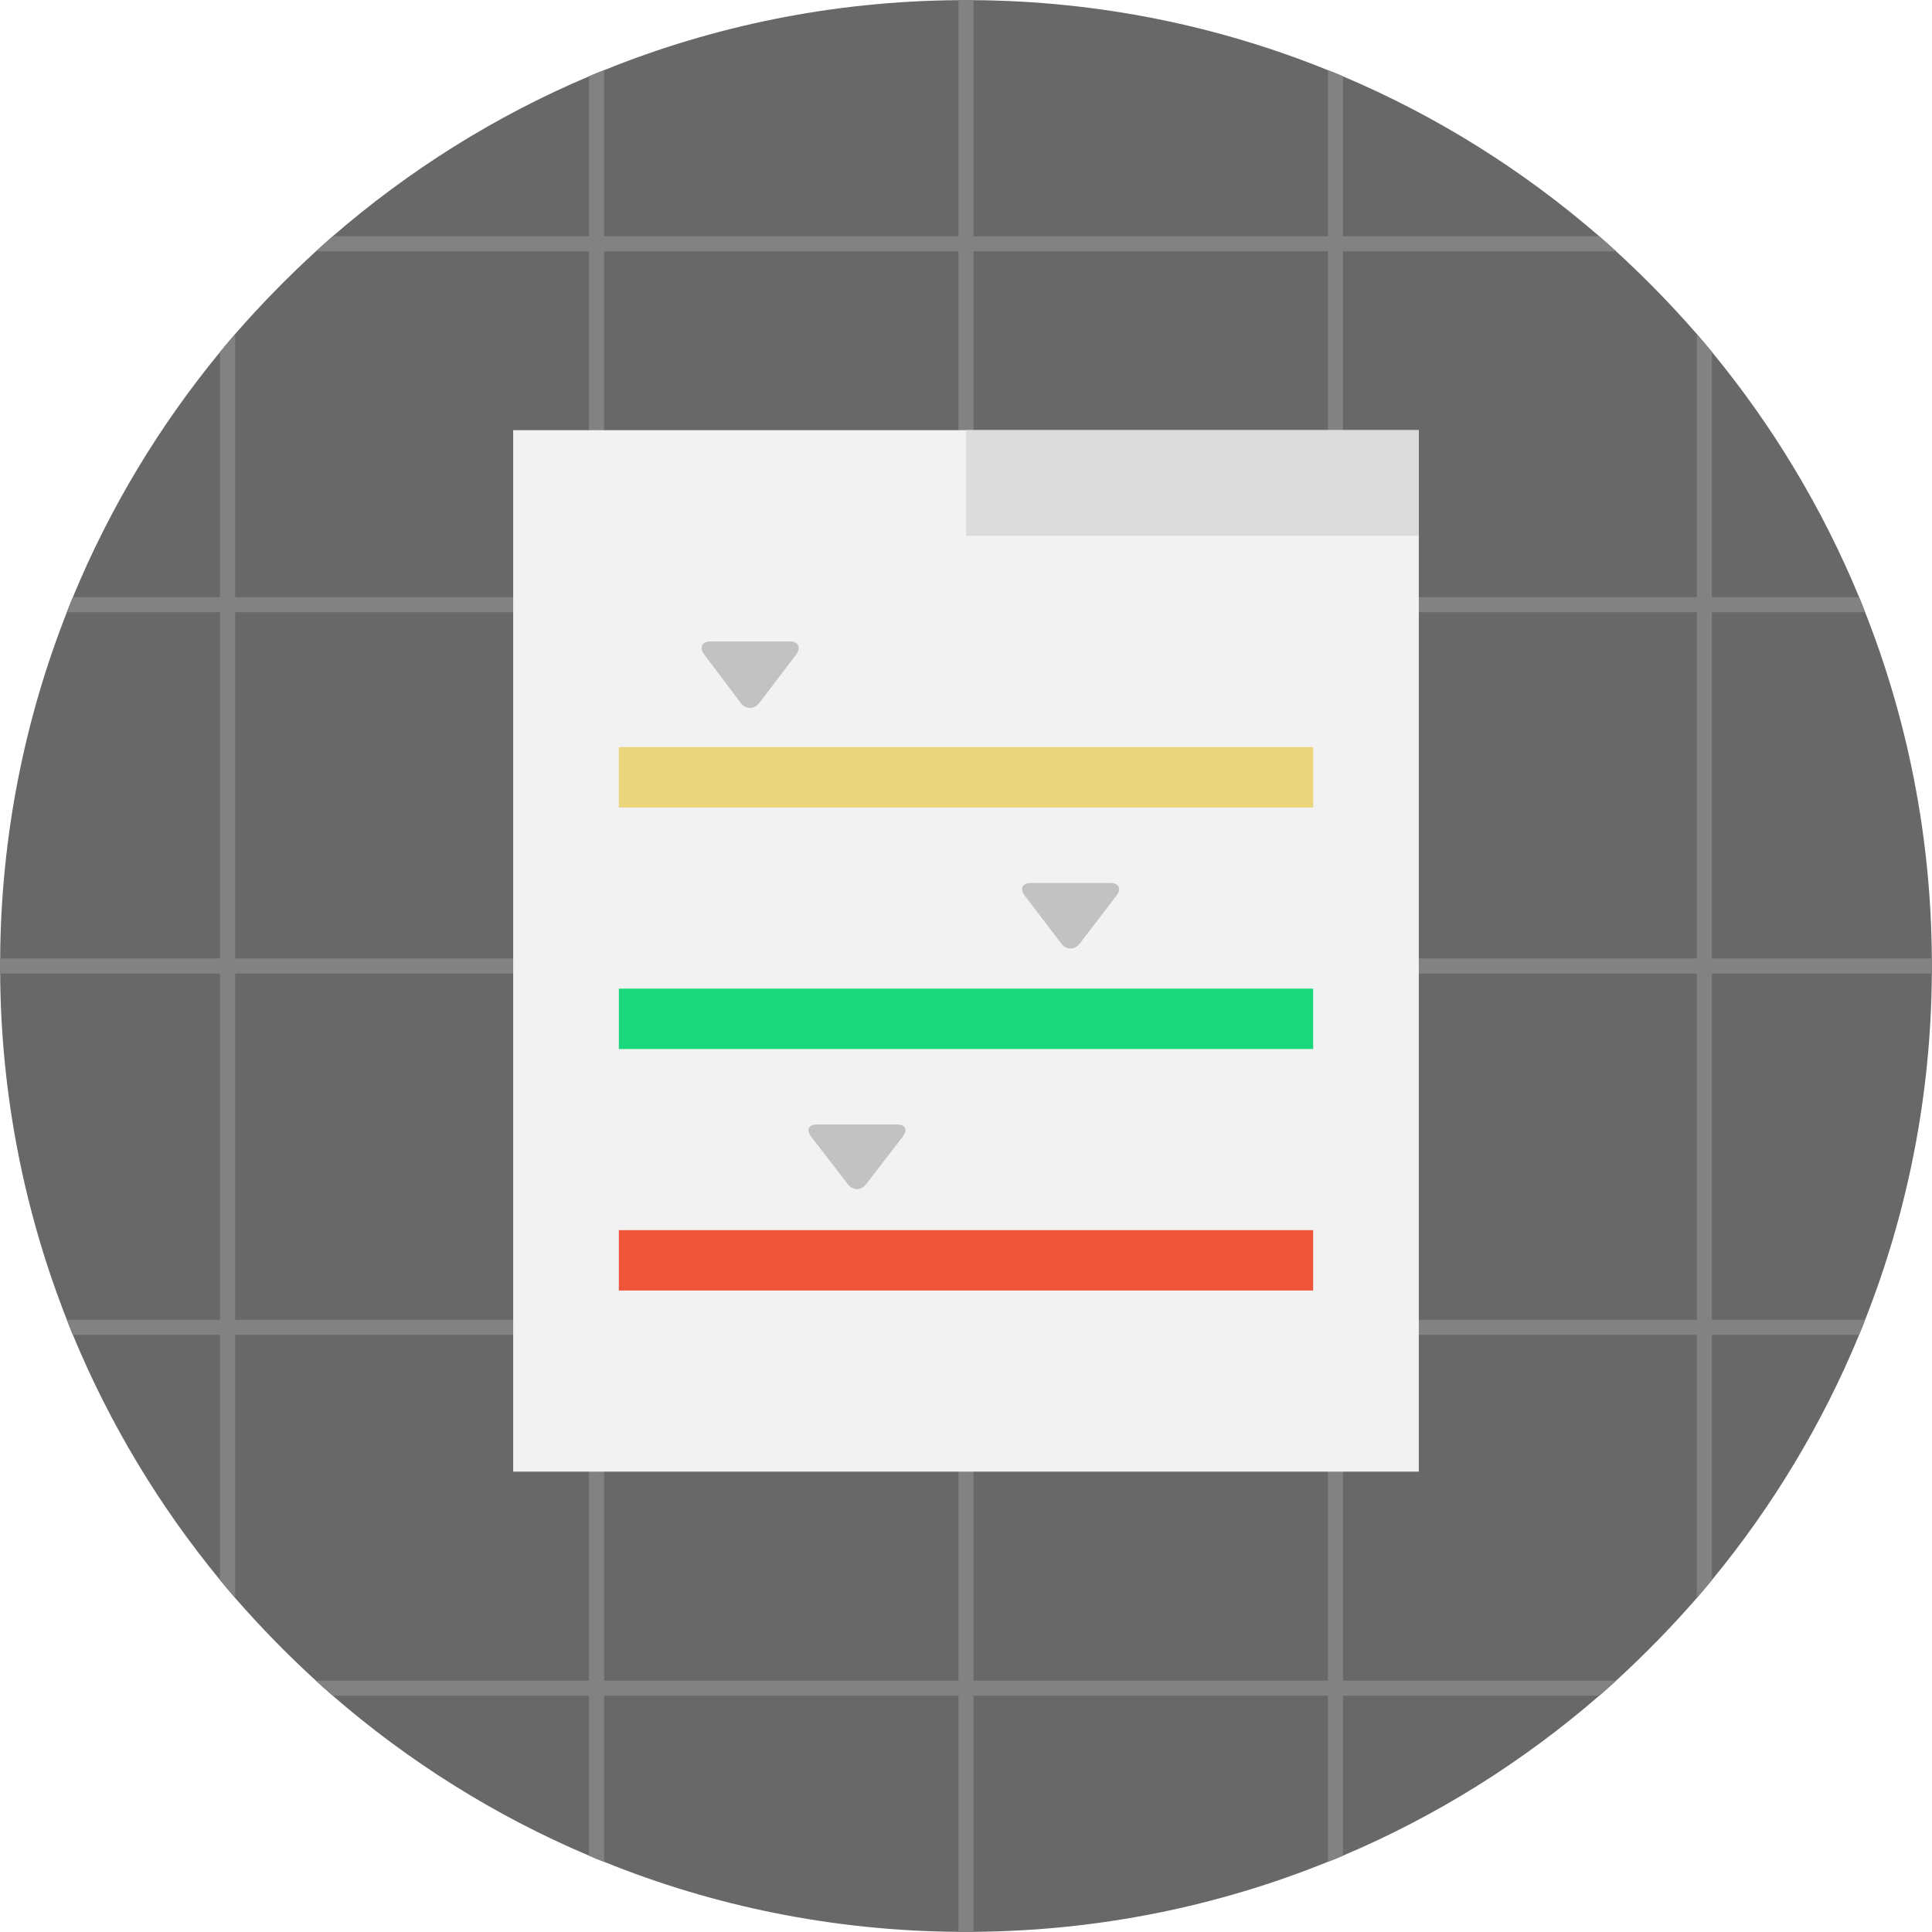
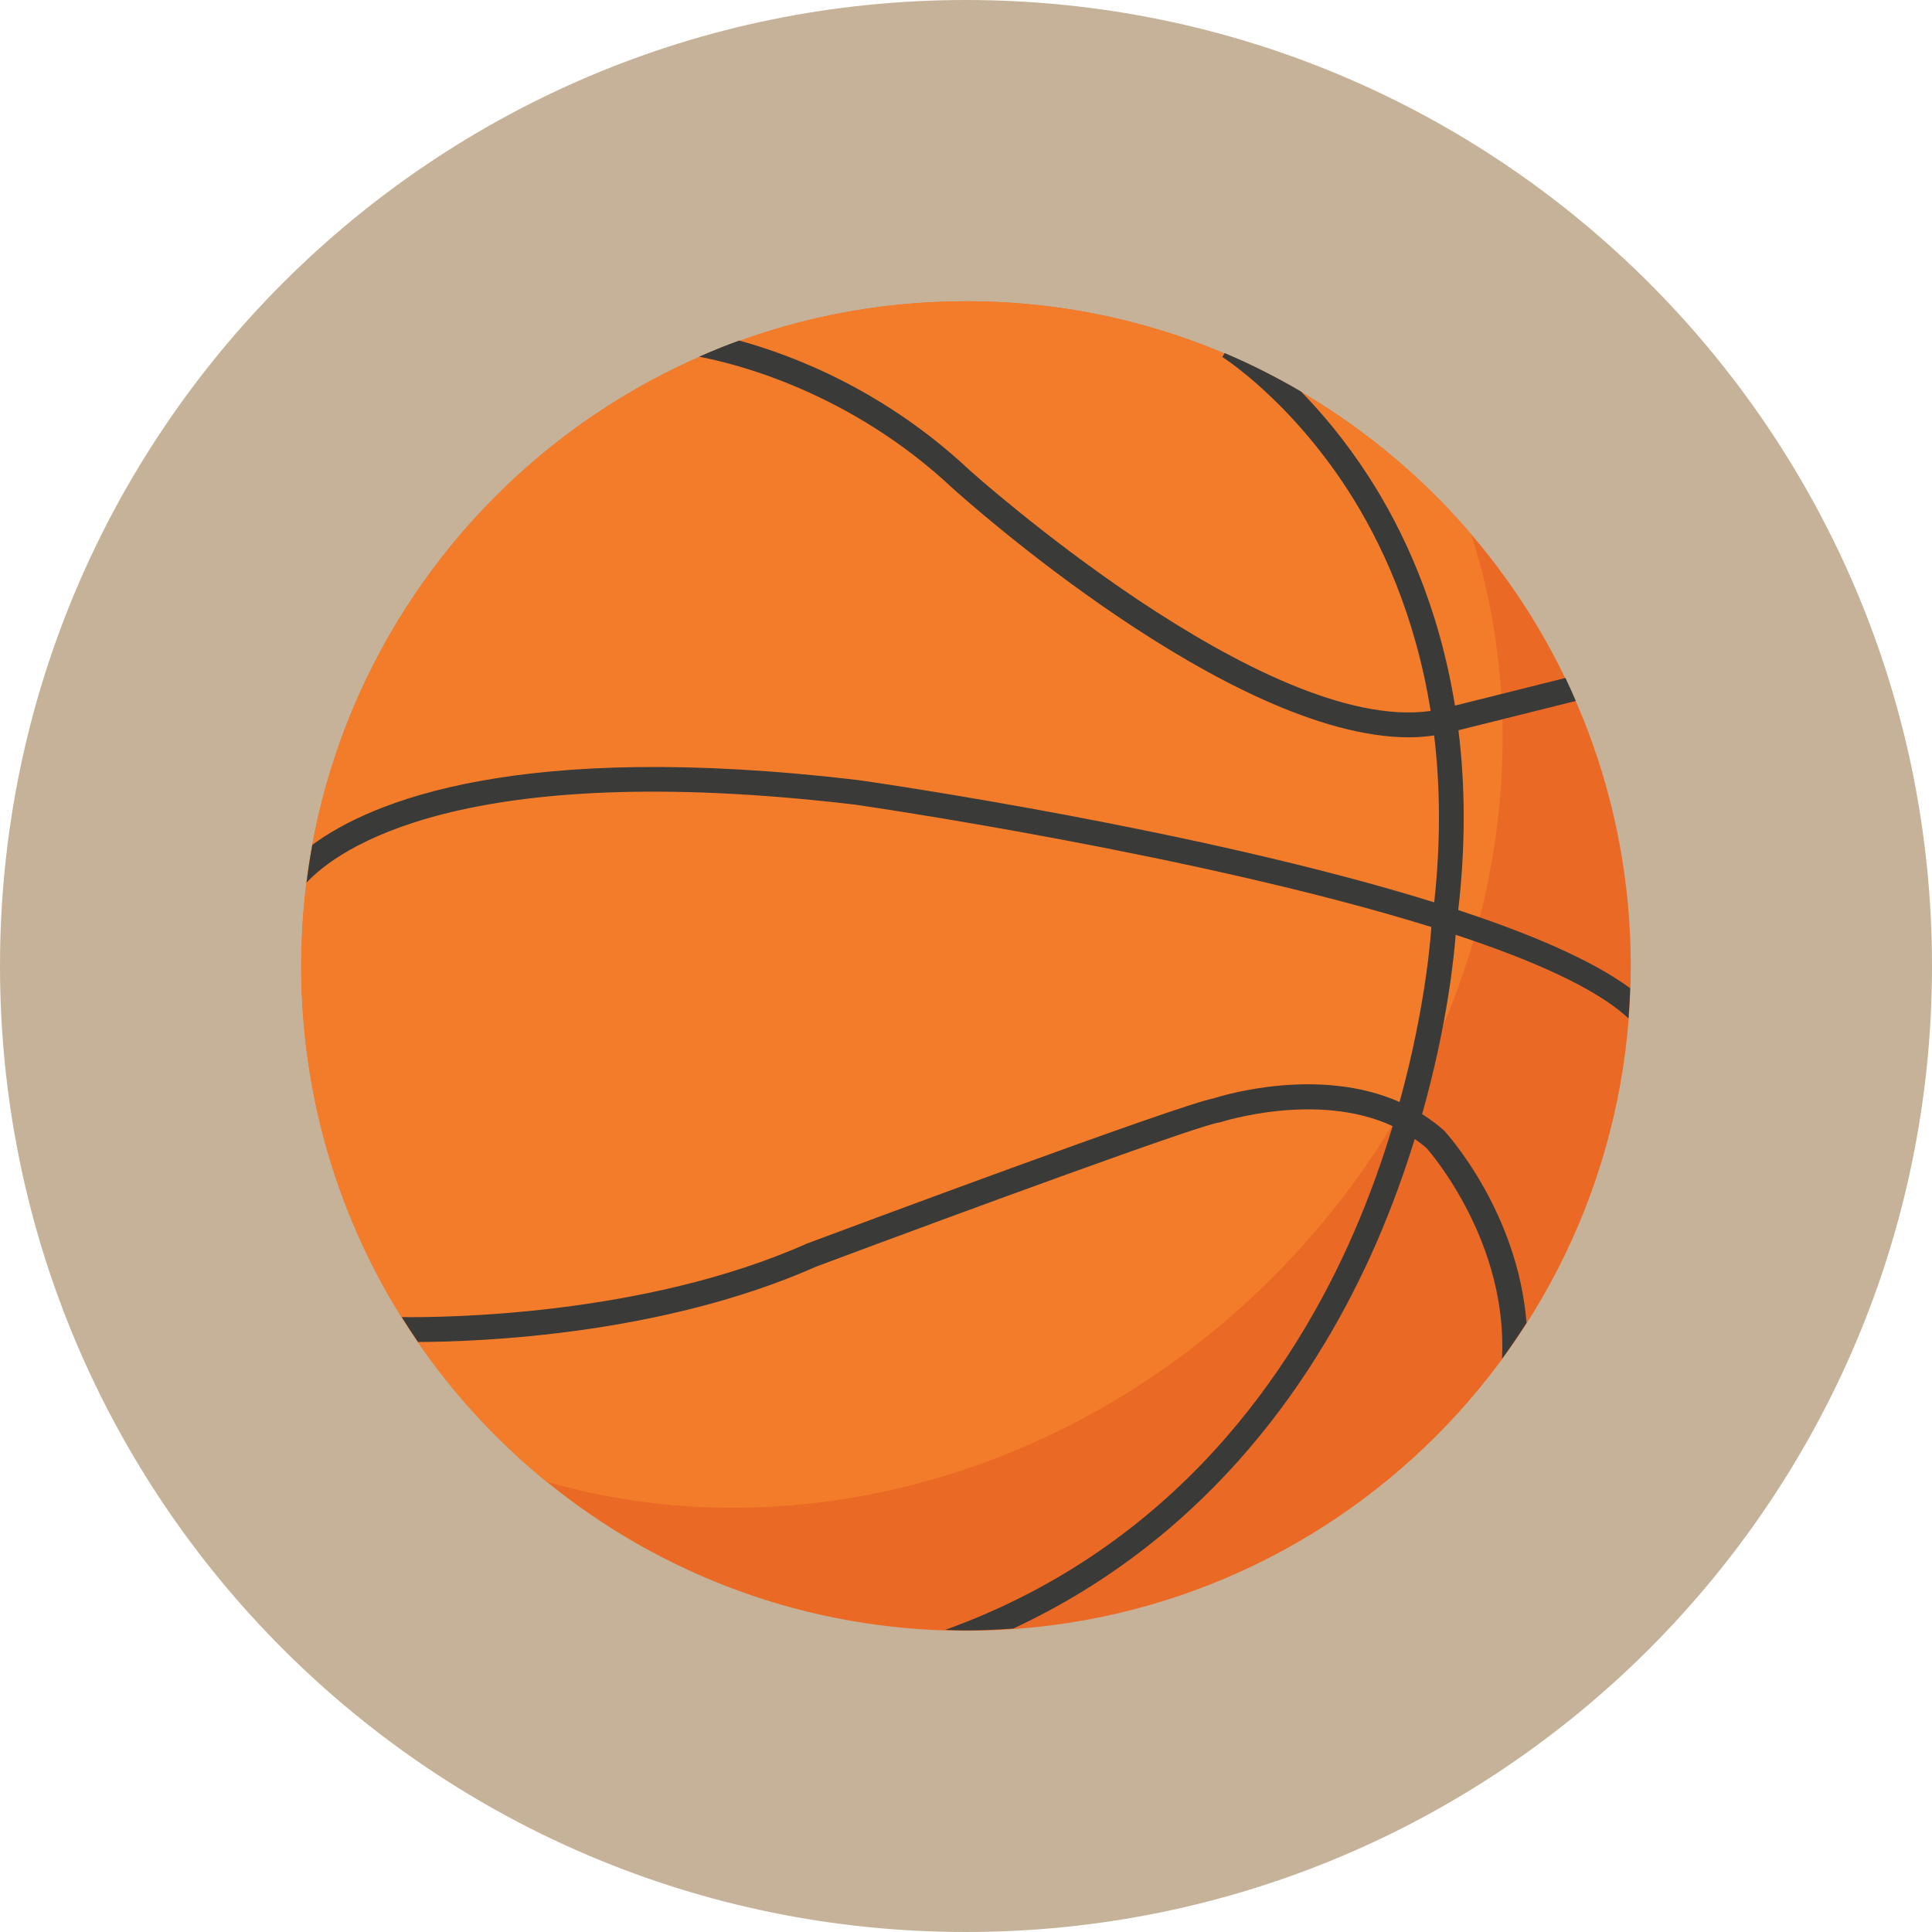
- <svg xmlns="http://www.w3.org/2000/svg" viewBox="0 0 128 128">
-   <path d="M128,64c0,0.17,0,0.33-0.01,0.5c-0.05,8.1-1.619,15.83-4.42,22.94c-0.13,0.34-0.26,0.67-0.4,1  c-2.439,5.909-5.739,11.369-9.75,16.239c-0.33,0.4-0.66,0.801-1,1.19c-1.68,1.93-3.469,3.76-5.35,5.479  c-0.369,0.341-0.74,0.67-1.119,1c-5.031,4.36-10.75,7.96-16.971,10.591c-0.33,0.149-0.66,0.279-1,0.409  c-7.26,2.94-15.18,4.58-23.48,4.641C64.33,128,64.17,128,64,128s-0.33,0-0.5-0.01c-8.3-0.061-16.22-1.7-23.48-4.641  c-0.34-0.13-0.67-0.26-1-0.409c-6.22-2.631-11.94-6.23-16.97-10.591c-0.38-0.33-0.75-0.659-1.12-1c-1.88-1.72-3.67-3.55-5.35-5.479  c-0.34-0.39-0.67-0.79-1-1.19c-4.01-4.87-7.31-10.33-9.75-16.239c-0.14-0.33-0.27-0.66-0.4-1C1.63,80.33,0.06,72.6,0.01,64.5  C0,64.33,0,64.17,0,64s0-0.33,0.01-0.5c0.05-8.1,1.62-15.83,4.42-22.94c0.13-0.34,0.26-0.67,0.4-1c2.44-5.909,5.74-11.37,9.75-16.24  c0.33-0.4,0.66-0.8,1-1.19c1.68-1.93,3.47-3.76,5.35-5.48c0.37-0.34,0.74-0.67,1.12-1c5.03-4.36,10.75-7.96,16.97-10.59  c0.33-0.15,0.66-0.28,1-0.41C47.28,1.71,55.2,0.07,63.5,0.01C63.67,0,63.83,0,64,0s0.33,0,0.5,0.01c8.3,0.06,16.22,1.7,23.48,4.64  c0.34,0.13,0.67,0.26,1,0.41c6.221,2.63,11.939,6.23,16.971,10.59c0.379,0.33,0.75,0.66,1.119,1c1.881,1.72,3.67,3.55,5.35,5.48  c0.34,0.39,0.67,0.79,1,1.19c4.011,4.87,7.311,10.331,9.75,16.24c0.141,0.33,0.271,0.66,0.4,1c2.801,7.11,4.37,14.841,4.42,22.94  C128,63.67,128,63.83,128,64z" fill="#686868" />
+ <svg xmlns="http://www.w3.org/2000/svg" version="1.1" id="Layer_1" viewBox="0 0 100 100">
  <g>
    <g>
-       <path d="M107.07,111.35c-0.369,0.341-0.74,0.67-1.119,1H22.05c-0.38-0.33-0.75-0.659-1.12-1H107.07z" fill="#828282" />
+       <g>
+         <g>
+           <circle fill="#C6B298" cx="50" cy="50" r="50" />
+         </g>
+       </g>
    </g>
    <g>
-       <path d="M123.57,87.44c-0.13,0.34-0.26,0.67-0.4,1H4.83c-0.14-0.33-0.27-0.66-0.4-1H123.57z" fill="#828282" />
-     </g>
-     <g>
-       <path d="M128,64c0,0.17,0,0.33-0.01,0.5H0.01C0,64.33,0,64.17,0,64s0-0.33,0.01-0.5h127.98    C128,63.67,128,63.83,128,64z" fill="#828282" />
-     </g>
-     <g>
-       <path d="M123.57,40.56H4.43c0.13-0.34,0.26-0.67,0.4-1h118.339C123.31,39.89,123.44,40.22,123.57,40.56z" fill="#828282" />
-     </g>
-     <g>
-       <path d="M107.07,16.65H20.93c0.37-0.34,0.74-0.67,1.12-1h83.901C106.33,15.98,106.701,16.31,107.07,16.65z" fill="#828282" />
-     </g>
-     <g>
-       <path d="M113.419,23.32v81.36c-0.33,0.4-0.66,0.801-1,1.19V22.13C112.759,22.52,113.089,22.92,113.419,23.32z" fill="#828282" />
-     </g>
-     <g>
-       <path d="M88.98,5.06v117.88c-0.33,0.149-0.66,0.279-1,0.409V4.65C88.32,4.78,88.65,4.91,88.98,5.06z" fill="#828282" />
-     </g>
-     <g>
-       <path d="M64.5,0.01v127.98C64.33,128,64.17,128,64,128s-0.33,0-0.5-0.01V0.01C63.67,0,63.83,0,64,0    S64.33,0,64.5,0.01z" fill="#828282" />
-     </g>
-     <g>
-       <path d="M40.02,4.65v118.7c-0.34-0.13-0.67-0.26-1-0.409V5.06C39.35,4.91,39.68,4.78,40.02,4.65z" fill="#828282" />
-     </g>
-     <g>
-       <path d="M15.58,22.13v83.74c-0.34-0.39-0.67-0.79-1-1.19V23.32C14.91,22.92,15.24,22.52,15.58,22.13z" fill="#828282" />
+       <path fill="#EA6A25" d="M76.148,27.649c-6.311-7.377-15.68-12.056-26.148-12.056c-19.001,0-34.407,15.404-34.407,34.407    c0,10.772,4.951,20.383,12.7,26.691c5.921,4.823,13.475,7.717,21.707,7.717c19.004,0,34.409-15.404,34.409-34.409    C84.408,41.465,81.293,33.663,76.148,27.649z" />
+       <g>
+         <path fill="#F37C2A" d="M65.86,66.126C76.663,55.321,80.198,40.241,76.147,27.65c-6.311-7.377-15.68-12.056-26.148-12.056     c-19.001,0-34.407,15.404-34.407,34.407c0,10.772,4.951,20.383,12.7,26.691C40.694,80.291,55.316,76.671,65.86,66.126z" />
+       </g>
+       <path fill="#3A3A39" d="M84.289,52.711c0.042-0.518,0.071-1.037,0.089-1.562c-1.989-1.461-5.173-2.818-8.9-4.044    c0.398-3.438,0.353-6.538,0.011-9.307l6.075-1.517c-0.173-0.399-0.348-0.797-0.537-1.189l-5.719,1.43    c-0.84-5.187-2.703-9.134-4.487-11.886c-1.175-1.815-2.398-3.261-3.48-4.371c-1.269-0.741-2.586-1.412-3.951-1.99l-0.125,0.201    c0.034,0.021,3.477,2.207,6.516,6.916c1.697,2.635,3.474,6.422,4.269,11.407C65.43,38.02,50.294,24.435,50.148,24.302    c-4.381-4.098-9.07-5.903-11.89-6.675c-0.703,0.254-1.393,0.537-2.072,0.836c1.923,0.364,7.798,1.828,13.094,6.783    c0.617,0.558,14.38,12.918,23.658,12.918c0.443,0,0.872-0.039,1.292-0.097c0.312,2.578,0.353,5.455,0.005,8.638    c-12.064-3.759-28.768-6.18-29.792-6.325c-17.637-2.092-25.225,1.098-28.276,3.349c-0.12,0.647-0.22,1.301-0.302,1.959    c1.554-1.674,7.915-6.468,28.41-4.038c0.249,0.036,17.708,2.564,29.811,6.332l0,0l-0.005,0.057    c-0.003,0.052-0.217,3.842-1.639,9.002c-4.145-1.841-9.056-0.375-9.636-0.188c-1.898,0.372-19.045,6.767-21.015,7.505    l-0.037,0.014c-8.467,3.766-18.935,3.827-20.958,3.801c0.272,0.437,0.552,0.867,0.843,1.288    c3.321-0.011,12.673-0.382,20.619-3.906c7.791-2.914,19.75-7.293,20.798-7.445l0.111-0.024c0.057-0.018,5.02-1.614,8.916,0.202    c-0.519,1.724-1.166,3.564-1.986,5.455c-3.101,7.153-9.267,16.328-21.172,20.619c0.358,0.011,0.714,0.028,1.074,0.028    c0.823,0,1.637-0.04,2.446-0.096c10.328-4.811,15.905-13.295,18.831-20.042c0.797-1.839,1.432-3.622,1.951-5.298    c0.208,0.148,0.416,0.298,0.612,0.474c0.309,0.348,4.205,4.925,3.906,10.902c0.443-0.603,0.864-1.224,1.267-1.857    c-0.452-5.725-4.069-9.741-4.247-9.932l-0.043-0.043c-0.354-0.319-0.731-0.586-1.113-0.831c1.322-4.682,1.662-8.277,1.736-9.281    C79.349,49.704,82.633,51.163,84.289,52.711z" />
    </g>
  </g>
-   <rect fill="#F2F2F2" height="69" width="60" x="34" y="28.5" />
-   <rect fill="#DBDBDB" height="7" width="30" x="64" y="28.5" />
-   <rect fill="#EAD57D" height="4" width="46" x="41" y="49.5" />
-   <path d="M52.354,42.5c0.55,0,0.726,0.434,0.39,0.869l-2.435,3.201c-0.335,0.436-0.884,0.454-1.22,0.019l-2.434-3.229  c-0.335-0.436-0.16-0.859,0.39-0.859H52.354z" fill="#C2C2C2" />
-   <rect fill="#19D77A" height="4" width="46" x="41" y="65.5" />
-   <path d="M73.584,58.5c0.55,0,0.726,0.395,0.39,0.83l-2.435,3.182c-0.335,0.436-0.884,0.445-1.22,0.01l-2.434-3.195  c-0.335-0.436-0.16-0.826,0.39-0.826H73.584z" fill="#C2C2C2" />
-   <rect fill="#F0553A" height="4" width="46" x="41" y="81.5" />
-   <path d="M59.431,74.5c0.55,0,0.726,0.356,0.39,0.792l-2.435,3.162c-0.335,0.436-0.884,0.436-1.22,0l-2.434-3.162  c-0.335-0.436-0.16-0.792,0.39-0.792H59.431z" fill="#C2C2C2" />
</svg>
